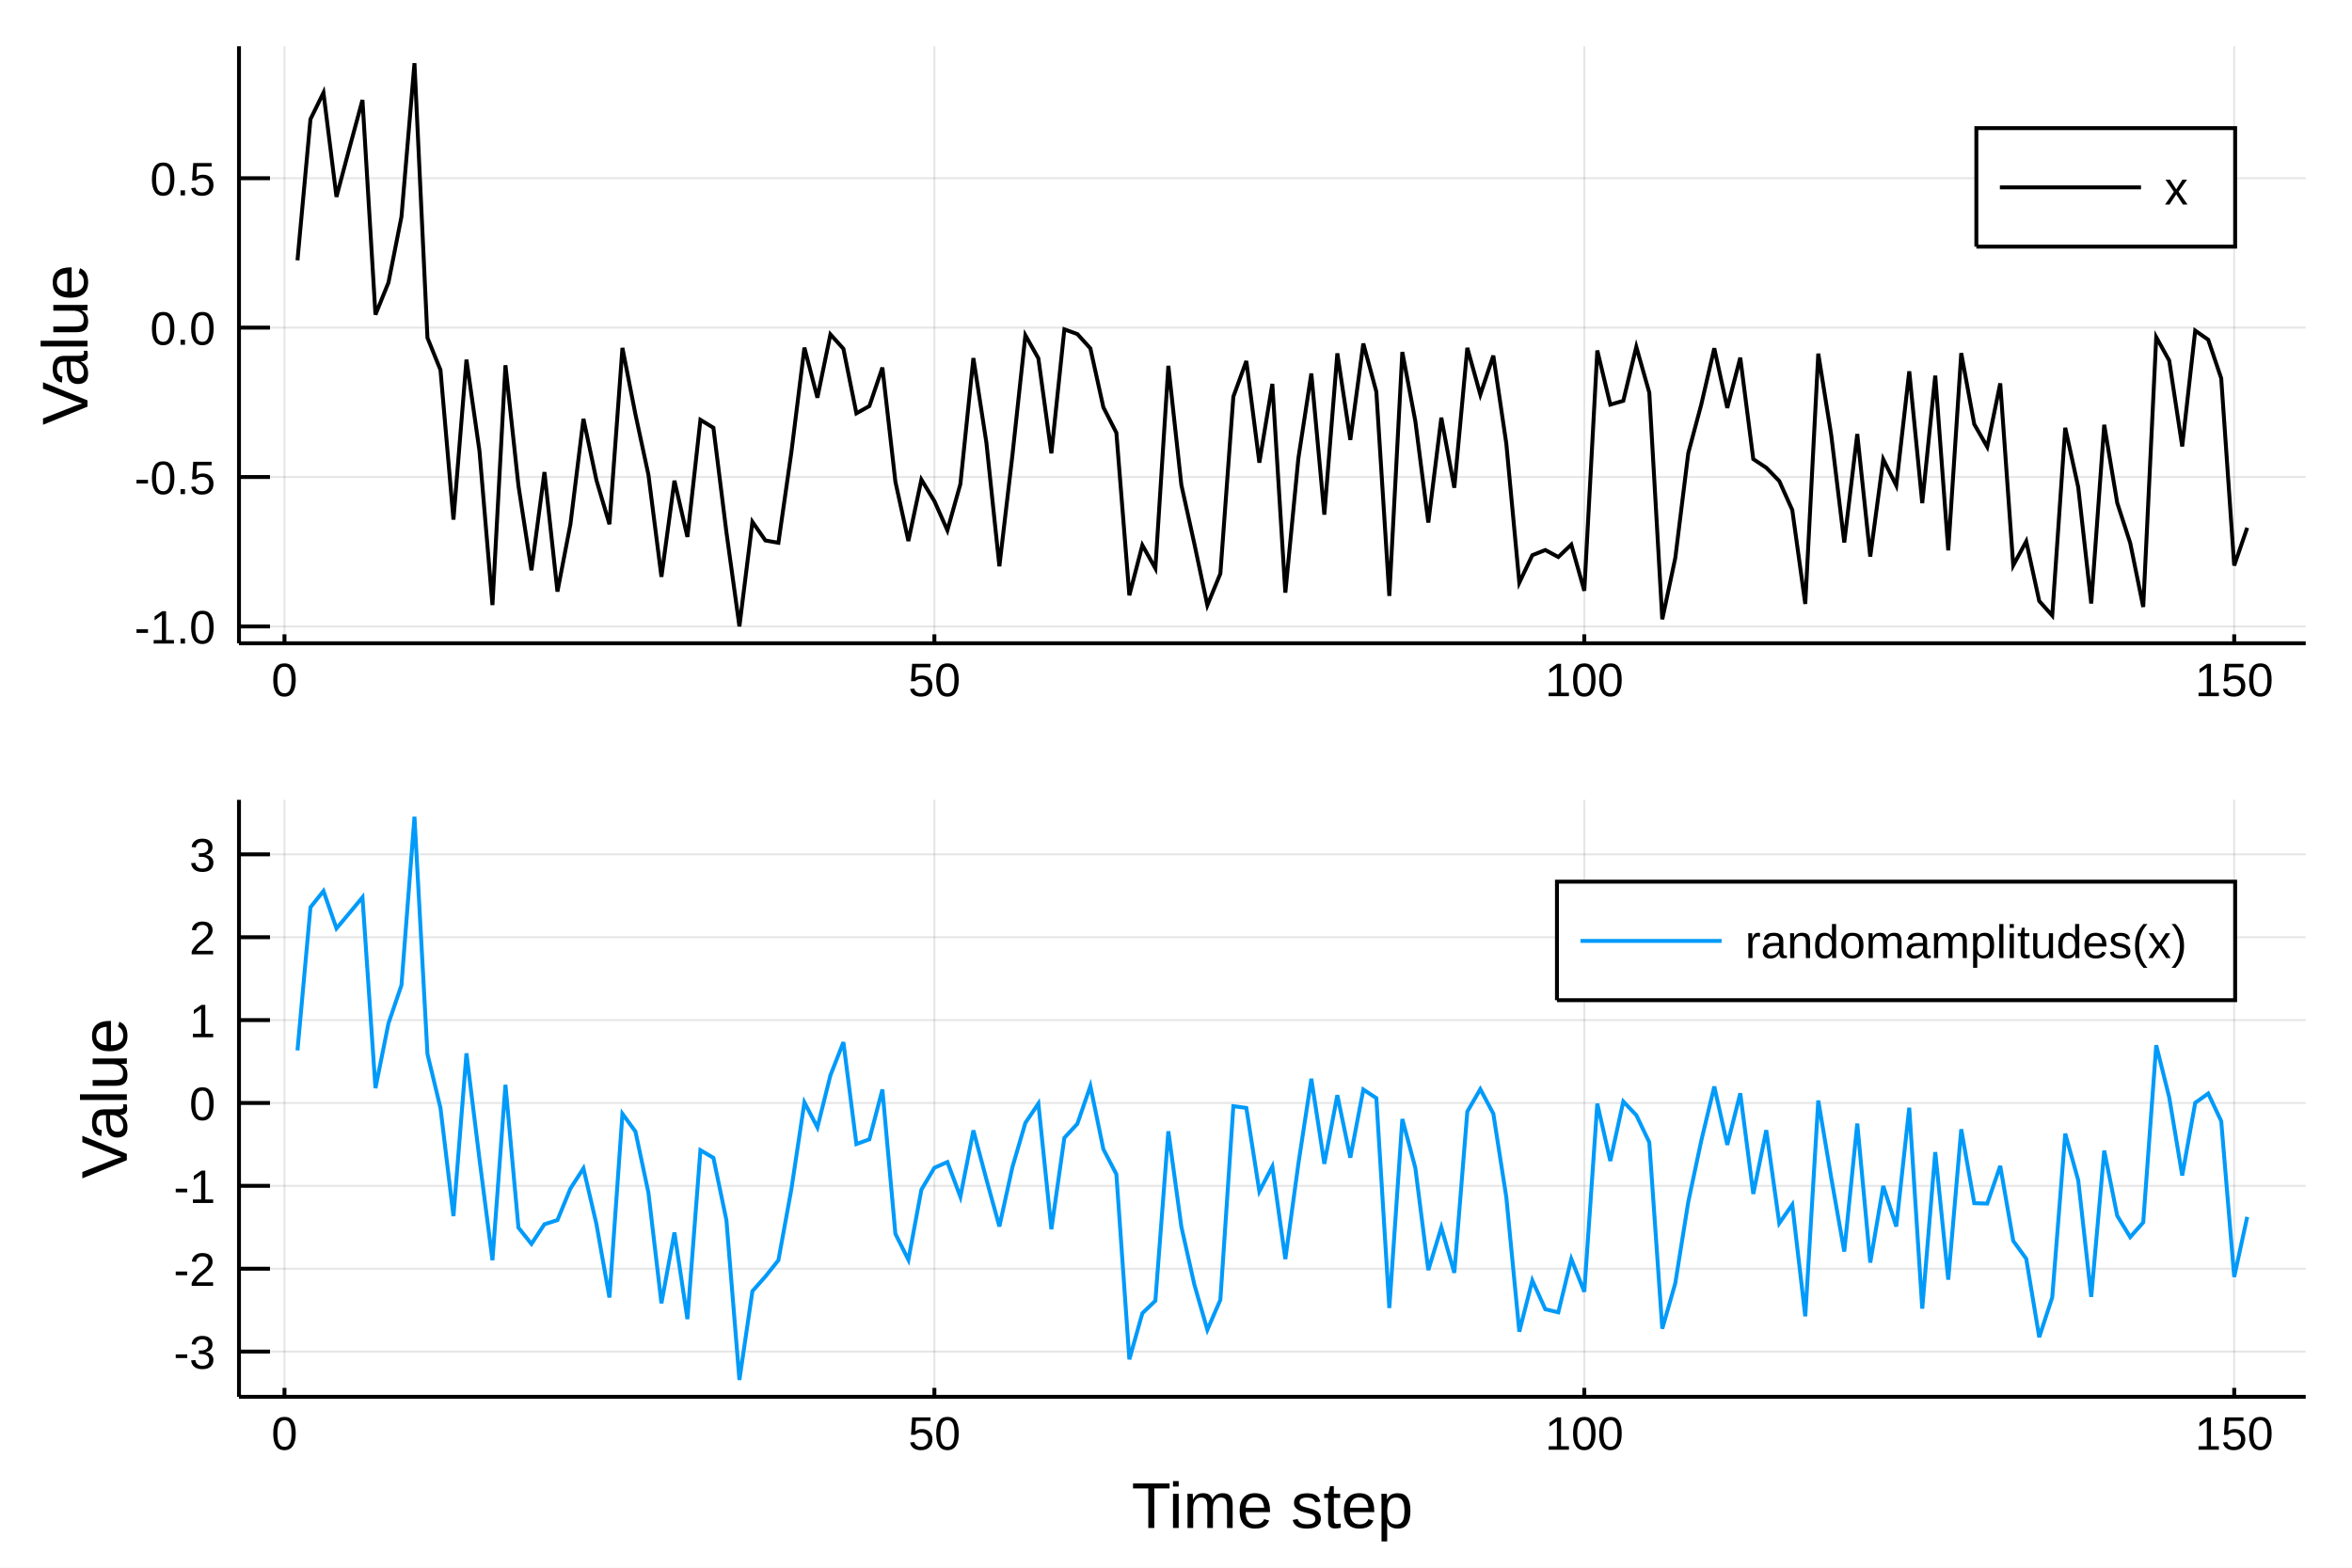
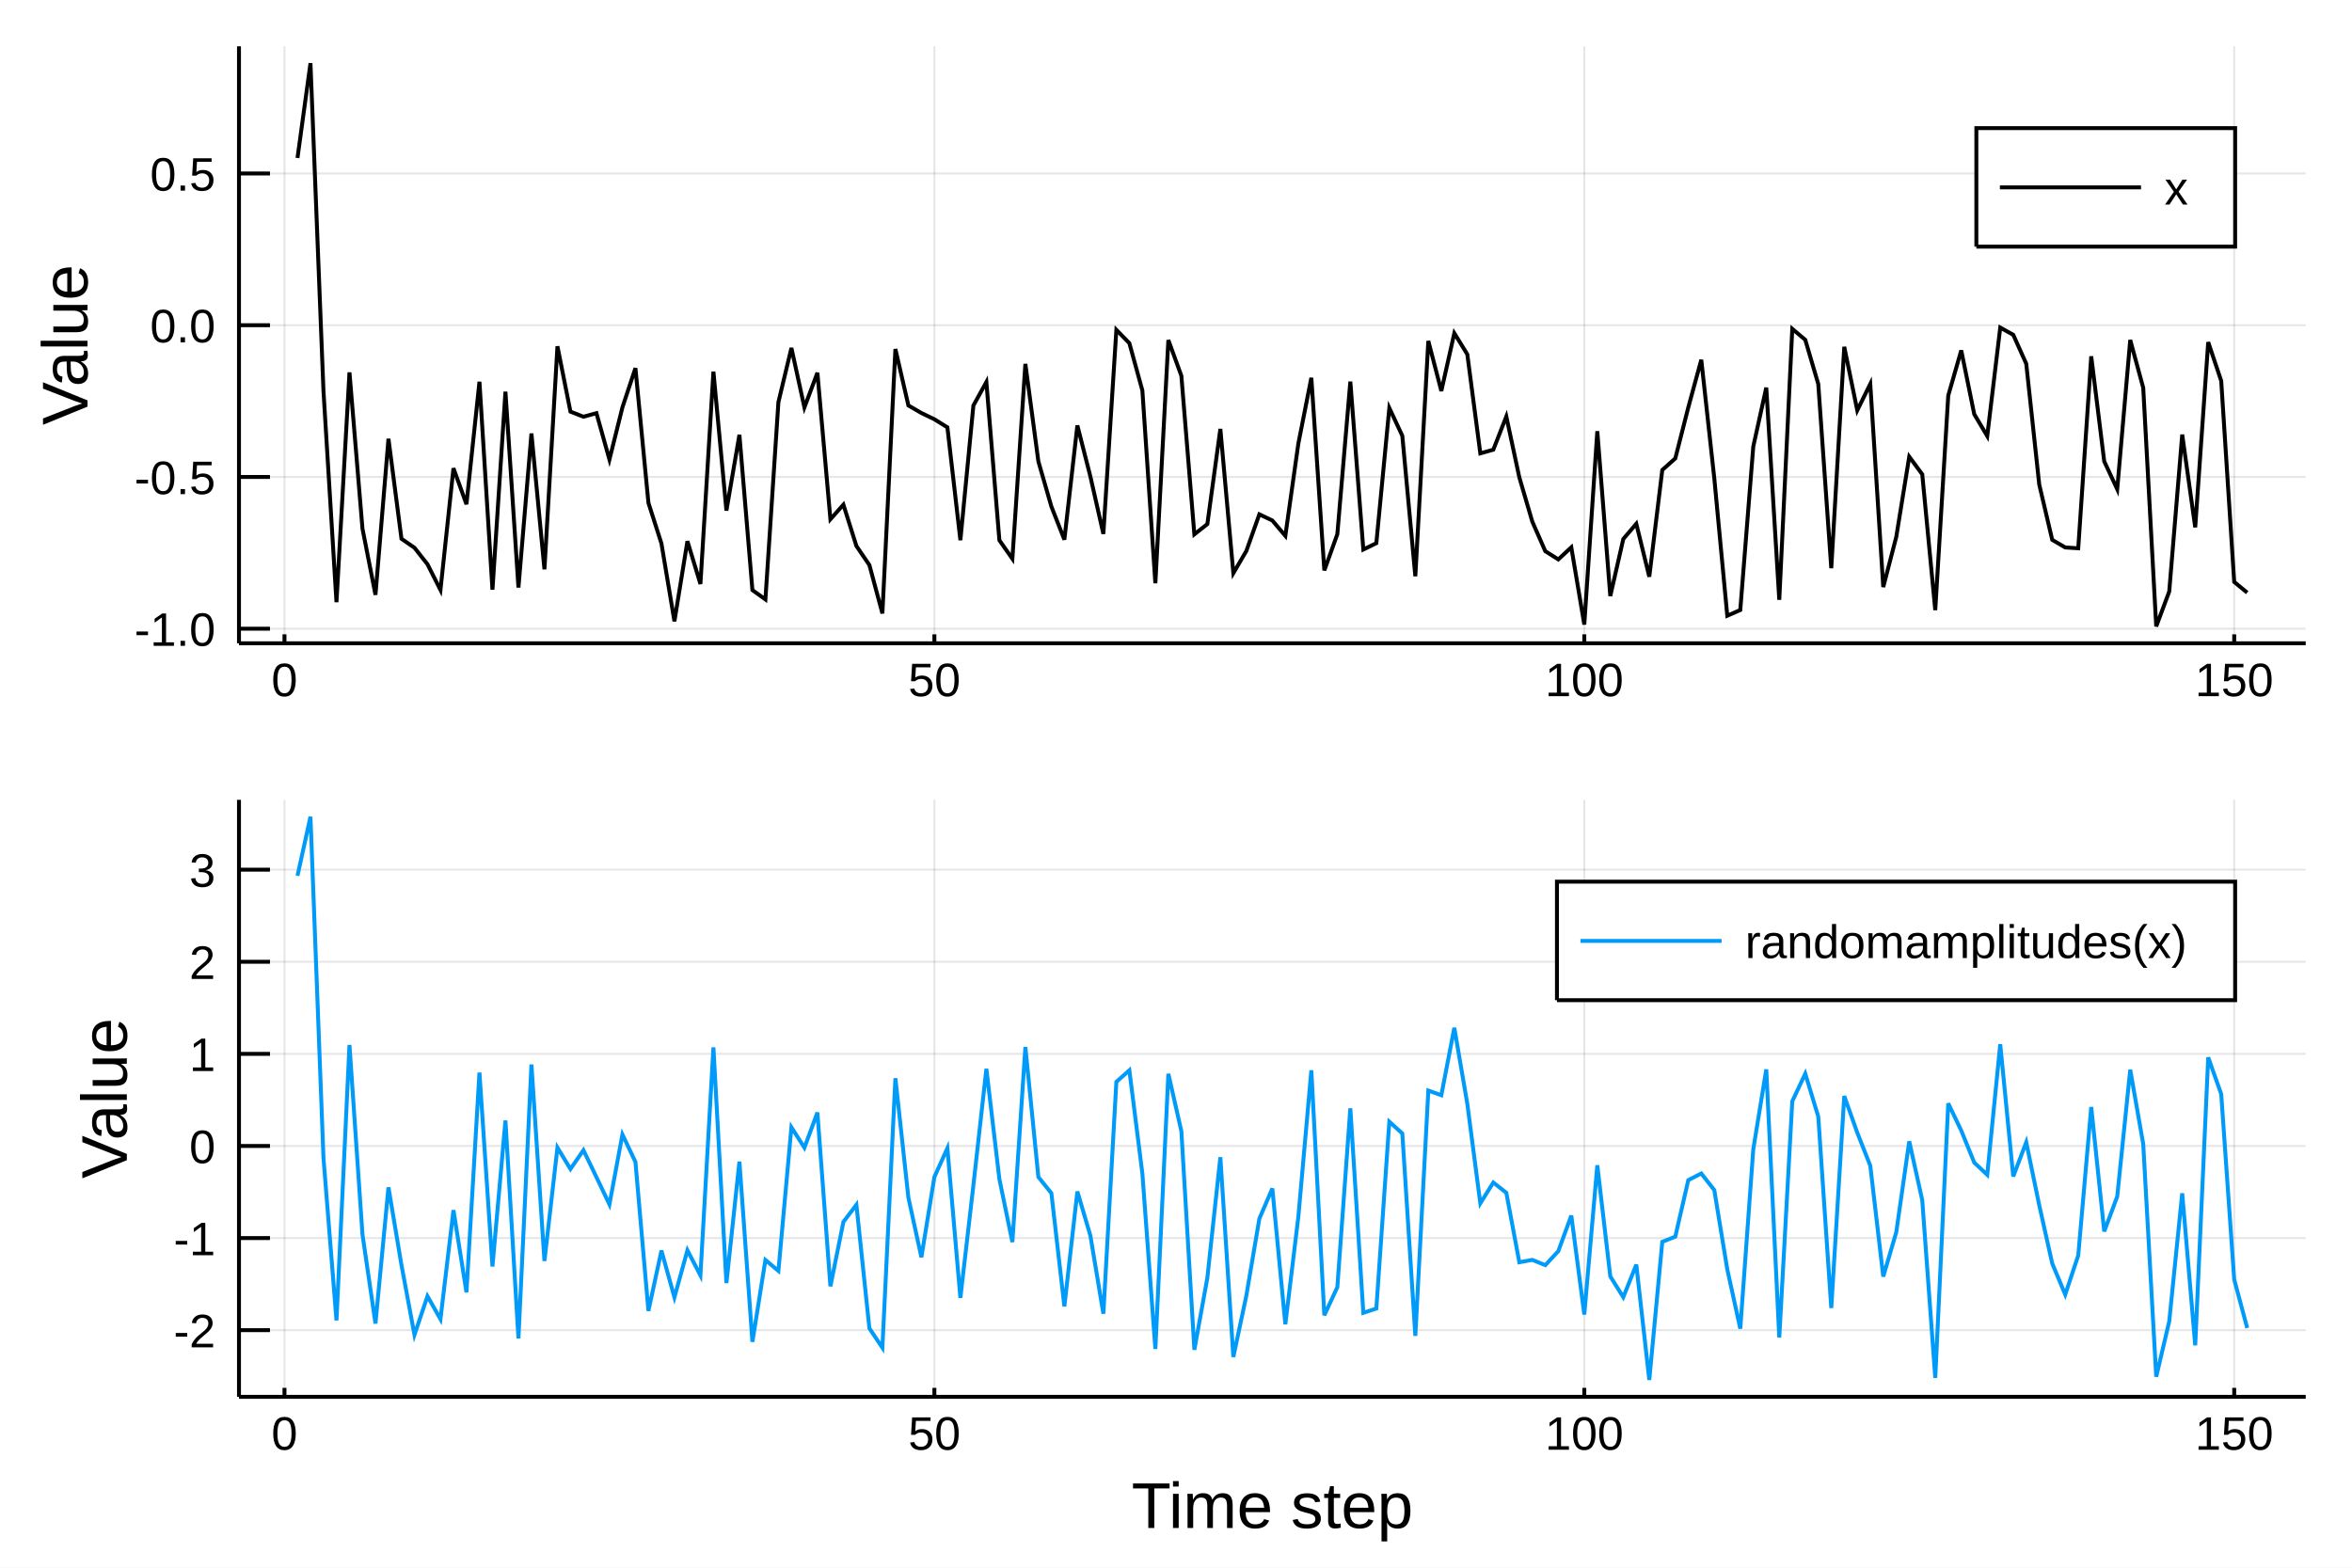
<svg xmlns="http://www.w3.org/2000/svg" width="600" height="400" viewBox="0 0 2400 1600">
  <defs>
-     <clipPath id="clip4100">
+     <clipPath id="clip3000">
      <rect x="0" y="0" width="2400" height="1600" />
    </clipPath>
  </defs>
-   <path clip-path="url(#clip4100)" d=" M0 1600 L2400 1600 L2400 0 L0 0  Z   " fill="#ffffff" fill-rule="evenodd" fill-opacity="1" />
+   <path clip-path="url(#clip3000)" d=" M0 1600 L2400 1600 L2400 0 L0 0  Z   " fill="#ffffff" fill-rule="evenodd" fill-opacity="1" />
  <defs>
-     <clipPath id="clip4101">
+     <clipPath id="clip3001">
      <rect x="480" y="0" width="1681" height="1600" />
    </clipPath>
  </defs>
-   <path clip-path="url(#clip4100)" d=" M243.864 656.547 L2352.76 656.547 L2352.76 47.244 L243.864 47.244  Z   " fill="#ffffff" fill-rule="evenodd" fill-opacity="1" />
+   <path clip-path="url(#clip3000)" d=" M243.864 656.547 L2352.76 656.547 L2352.76 47.244 L243.864 47.244  Z   " fill="#ffffff" fill-rule="evenodd" fill-opacity="1" />
  <defs>
-     <clipPath id="clip4102">
+     <clipPath id="clip3002">
      <rect x="243" y="47" width="2110" height="610" />
    </clipPath>
  </defs>
-   <polyline clip-path="url(#clip4102)" style="stroke:#000000; stroke-width:2; stroke-opacity:0.1; fill:none" points="   290.286,656.547 290.286,47.244    " />
-   <polyline clip-path="url(#clip4102)" style="stroke:#000000; stroke-width:2; stroke-opacity:0.1; fill:none" points="   953.46,656.547 953.46,47.244    " />
-   <polyline clip-path="url(#clip4102)" style="stroke:#000000; stroke-width:2; stroke-opacity:0.1; fill:none" points="   1616.63,656.547 1616.63,47.244    " />
-   <polyline clip-path="url(#clip4102)" style="stroke:#000000; stroke-width:2; stroke-opacity:0.1; fill:none" points="   2279.81,656.547 2279.81,47.244    " />
-   <polyline clip-path="url(#clip4102)" style="stroke:#000000; stroke-width:2; stroke-opacity:0.1; fill:none" points="   243.864,639.316 2352.76,639.316    " />
-   <polyline clip-path="url(#clip4102)" style="stroke:#000000; stroke-width:2; stroke-opacity:0.1; fill:none" points="   243.864,486.845 2352.76,486.845    " />
-   <polyline clip-path="url(#clip4102)" style="stroke:#000000; stroke-width:2; stroke-opacity:0.1; fill:none" points="   243.864,334.375 2352.76,334.375    " />
-   <polyline clip-path="url(#clip4102)" style="stroke:#000000; stroke-width:2; stroke-opacity:0.1; fill:none" points="   243.864,181.904 2352.76,181.904    " />
-   <polyline clip-path="url(#clip4100)" style="stroke:#000000; stroke-width:4; stroke-opacity:1; fill:none" points="   243.864,656.547 2352.76,656.547    " />
-   <polyline clip-path="url(#clip4100)" style="stroke:#000000; stroke-width:4; stroke-opacity:1; fill:none" points="   243.864,656.547 243.864,47.244    " />
-   <polyline clip-path="url(#clip4100)" style="stroke:#000000; stroke-width:4; stroke-opacity:1; fill:none" points="   290.286,656.547 290.286,647.407    " />
-   <polyline clip-path="url(#clip4100)" style="stroke:#000000; stroke-width:4; stroke-opacity:1; fill:none" points="   953.46,656.547 953.46,647.407    " />
-   <polyline clip-path="url(#clip4100)" style="stroke:#000000; stroke-width:4; stroke-opacity:1; fill:none" points="   1616.63,656.547 1616.63,647.407    " />
-   <polyline clip-path="url(#clip4100)" style="stroke:#000000; stroke-width:4; stroke-opacity:1; fill:none" points="   2279.81,656.547 2279.81,647.407    " />
-   <polyline clip-path="url(#clip4100)" style="stroke:#000000; stroke-width:4; stroke-opacity:1; fill:none" points="   243.864,639.316 275.498,639.316    " />
-   <polyline clip-path="url(#clip4100)" style="stroke:#000000; stroke-width:4; stroke-opacity:1; fill:none" points="   243.864,486.845 275.498,486.845    " />
-   <polyline clip-path="url(#clip4100)" style="stroke:#000000; stroke-width:4; stroke-opacity:1; fill:none" points="   243.864,334.375 275.498,334.375    " />
-   <polyline clip-path="url(#clip4100)" style="stroke:#000000; stroke-width:4; stroke-opacity:1; fill:none" points="   243.864,181.904 275.498,181.904    " />
-   <g clip-path="url(#clip4100)">
+   <polyline clip-path="url(#clip3002)" style="stroke:#000000; stroke-width:2; stroke-opacity:0.1; fill:none" points="   290.286,656.547 290.286,47.244    " />
+   <polyline clip-path="url(#clip3002)" style="stroke:#000000; stroke-width:2; stroke-opacity:0.1; fill:none" points="   953.46,656.547 953.46,47.244    " />
+   <polyline clip-path="url(#clip3002)" style="stroke:#000000; stroke-width:2; stroke-opacity:0.1; fill:none" points="   1616.63,656.547 1616.63,47.244    " />
+   <polyline clip-path="url(#clip3002)" style="stroke:#000000; stroke-width:2; stroke-opacity:0.1; fill:none" points="   2279.81,656.547 2279.81,47.244    " />
+   <polyline clip-path="url(#clip3002)" style="stroke:#000000; stroke-width:2; stroke-opacity:0.1; fill:none" points="   243.864,641.66 2352.76,641.66    " />
+   <polyline clip-path="url(#clip3002)" style="stroke:#000000; stroke-width:2; stroke-opacity:0.1; fill:none" points="   243.864,486.788 2352.76,486.788    " />
+   <polyline clip-path="url(#clip3002)" style="stroke:#000000; stroke-width:2; stroke-opacity:0.1; fill:none" points="   243.864,331.915 2352.76,331.915    " />
+   <polyline clip-path="url(#clip3002)" style="stroke:#000000; stroke-width:2; stroke-opacity:0.1; fill:none" points="   243.864,177.042 2352.76,177.042    " />
+   <polyline clip-path="url(#clip3000)" style="stroke:#000000; stroke-width:4; stroke-opacity:1; fill:none" points="   243.864,656.547 2352.76,656.547    " />
+   <polyline clip-path="url(#clip3000)" style="stroke:#000000; stroke-width:4; stroke-opacity:1; fill:none" points="   243.864,656.547 243.864,47.244    " />
+   <polyline clip-path="url(#clip3000)" style="stroke:#000000; stroke-width:4; stroke-opacity:1; fill:none" points="   290.286,656.547 290.286,647.407    " />
+   <polyline clip-path="url(#clip3000)" style="stroke:#000000; stroke-width:4; stroke-opacity:1; fill:none" points="   953.46,656.547 953.46,647.407    " />
+   <polyline clip-path="url(#clip3000)" style="stroke:#000000; stroke-width:4; stroke-opacity:1; fill:none" points="   1616.63,656.547 1616.63,647.407    " />
+   <polyline clip-path="url(#clip3000)" style="stroke:#000000; stroke-width:4; stroke-opacity:1; fill:none" points="   2279.81,656.547 2279.81,647.407    " />
+   <polyline clip-path="url(#clip3000)" style="stroke:#000000; stroke-width:4; stroke-opacity:1; fill:none" points="   243.864,641.66 275.498,641.66    " />
+   <polyline clip-path="url(#clip3000)" style="stroke:#000000; stroke-width:4; stroke-opacity:1; fill:none" points="   243.864,486.788 275.498,486.788    " />
+   <polyline clip-path="url(#clip3000)" style="stroke:#000000; stroke-width:4; stroke-opacity:1; fill:none" points="   243.864,331.915 275.498,331.915    " />
+   <polyline clip-path="url(#clip3000)" style="stroke:#000000; stroke-width:4; stroke-opacity:1; fill:none" points="   243.864,177.042 275.498,177.042    " />
+   <g clip-path="url(#clip3000)">
    <text style="fill:#000000; fill-opacity:1; font-family:Arial,Helvetica Neue,Helvetica,sans-serif; font-size:48px; text-anchor:middle;" transform="rotate(0, 290.286, 710.547)" x="290.286" y="710.547">0</text>
  </g>
-   <g clip-path="url(#clip4100)">
+   <g clip-path="url(#clip3000)">
    <text style="fill:#000000; fill-opacity:1; font-family:Arial,Helvetica Neue,Helvetica,sans-serif; font-size:48px; text-anchor:middle;" transform="rotate(0, 953.46, 710.547)" x="953.46" y="710.547">50</text>
  </g>
-   <g clip-path="url(#clip4100)">
+   <g clip-path="url(#clip3000)">
    <text style="fill:#000000; fill-opacity:1; font-family:Arial,Helvetica Neue,Helvetica,sans-serif; font-size:48px; text-anchor:middle;" transform="rotate(0, 1616.63, 710.547)" x="1616.63" y="710.547">100</text>
  </g>
-   <g clip-path="url(#clip4100)">
+   <g clip-path="url(#clip3000)">
    <text style="fill:#000000; fill-opacity:1; font-family:Arial,Helvetica Neue,Helvetica,sans-serif; font-size:48px; text-anchor:middle;" transform="rotate(0, 2279.81, 710.547)" x="2279.81" y="710.547">150</text>
  </g>
-   <g clip-path="url(#clip4100)">
-     <text style="fill:#000000; fill-opacity:1; font-family:Arial,Helvetica Neue,Helvetica,sans-serif; font-size:48px; text-anchor:end;" transform="rotate(0, 219.864, 656.816)" x="219.864" y="656.816">-1.0</text>
+   <g clip-path="url(#clip3000)">
+     <text style="fill:#000000; fill-opacity:1; font-family:Arial,Helvetica Neue,Helvetica,sans-serif; font-size:48px; text-anchor:end;" transform="rotate(0, 219.864, 659.16)" x="219.864" y="659.16">-1.0</text>
  </g>
-   <g clip-path="url(#clip4100)">
-     <text style="fill:#000000; fill-opacity:1; font-family:Arial,Helvetica Neue,Helvetica,sans-serif; font-size:48px; text-anchor:end;" transform="rotate(0, 219.864, 504.345)" x="219.864" y="504.345">-0.5</text>
+   <g clip-path="url(#clip3000)">
+     <text style="fill:#000000; fill-opacity:1; font-family:Arial,Helvetica Neue,Helvetica,sans-serif; font-size:48px; text-anchor:end;" transform="rotate(0, 219.864, 504.288)" x="219.864" y="504.288">-0.5</text>
  </g>
-   <g clip-path="url(#clip4100)">
-     <text style="fill:#000000; fill-opacity:1; font-family:Arial,Helvetica Neue,Helvetica,sans-serif; font-size:48px; text-anchor:end;" transform="rotate(0, 219.864, 351.875)" x="219.864" y="351.875">0.0</text>
+   <g clip-path="url(#clip3000)">
+     <text style="fill:#000000; fill-opacity:1; font-family:Arial,Helvetica Neue,Helvetica,sans-serif; font-size:48px; text-anchor:end;" transform="rotate(0, 219.864, 349.415)" x="219.864" y="349.415">0.0</text>
  </g>
-   <g clip-path="url(#clip4100)">
-     <text style="fill:#000000; fill-opacity:1; font-family:Arial,Helvetica Neue,Helvetica,sans-serif; font-size:48px; text-anchor:end;" transform="rotate(0, 219.864, 199.404)" x="219.864" y="199.404">0.5</text>
+   <g clip-path="url(#clip3000)">
+     <text style="fill:#000000; fill-opacity:1; font-family:Arial,Helvetica Neue,Helvetica,sans-serif; font-size:48px; text-anchor:end;" transform="rotate(0, 219.864, 194.542)" x="219.864" y="194.542">0.5</text>
  </g>
-   <g clip-path="url(#clip4100)">
+   <g clip-path="url(#clip3000)">
    <text style="fill:#000000; fill-opacity:1; font-family:Arial,Helvetica Neue,Helvetica,sans-serif; font-size:66px; text-anchor:middle;" transform="rotate(-90, 89.2861, 351.895)" x="89.286" y="351.895">Value</text>
  </g>
-   <polyline clip-path="url(#clip4102)" style="stroke:#000000; stroke-width:4; stroke-opacity:1; fill:none" points="   303.55,265.682 316.813,121.619 330.077,94.589 343.34,200.906 356.604,151.035 369.867,102.062 383.131,321.137 396.394,288.375 409.658,221.188 422.921,64.489    436.184,344.789 449.448,377.556 462.711,530.308 475.975,367.053 489.238,460.109 502.502,617.548 515.765,372.768 529.029,495.718 542.292,582.069 555.556,481.805    568.819,603.811 582.083,534.88 595.346,427.479 608.61,490.12 621.873,535.022 635.137,355.084 648.4,422.866 661.663,484.56 674.927,588.709 688.19,490.607    701.454,547.982 714.717,428.501 727.981,436.589 741.244,543.183 754.508,639.302 767.771,532.6 781.035,551.612 794.298,553.96 807.562,461.295 820.825,354.806    834.089,405.883 847.352,341.232 860.616,355.949 873.879,421.856 887.142,414.411 900.406,375.145 913.669,491.686 926.933,552.169 940.196,489.486 953.46,511.391    966.723,541.239 979.987,493.979 993.25,365.486 1006.51,451.71 1019.78,577.935 1033.04,464.897 1046.3,342.171 1059.57,365.727 1072.83,462.675 1086.09,336.143    1099.36,340.936 1112.62,355.567 1125.88,415.677 1139.15,441.676 1152.41,607.588 1165.68,556.416 1178.94,580.057 1192.2,373.366 1205.47,494.949 1218.73,554.998    1231.99,617.745 1245.26,585.445 1258.52,404.849 1271.78,368.472 1285.05,472.218 1298.31,391.806 1311.57,604.914 1324.84,467.932 1338.1,381.19 1351.36,525.284    1364.63,360.642 1377.89,448.98 1391.15,350.625 1404.42,399.767 1417.68,608.227 1430.94,359.272 1444.21,429.796 1457.47,533.338 1470.74,426.289 1484,497.782    1497.26,355.012 1510.53,402.793 1523.79,362.957 1537.05,452.734 1550.32,594.691 1563.58,566.648 1576.84,561.356 1590.11,568.496 1603.37,555.826 1616.63,602.959    1629.9,357.712 1643.16,412.959 1656.42,409.1 1669.69,353.965 1682.95,400.704 1696.21,632.06 1709.48,569.466 1722.74,462.372 1736,412.81 1749.27,355.472    1762.53,416.328 1775.79,365.038 1789.06,468.579 1802.32,477.347 1815.59,490.941 1828.85,520.512 1842.11,616.385 1855.38,360.912 1868.64,444.272 1881.9,553.704    1895.17,442.965 1908.43,568.047 1921.69,468.815 1934.96,495.501 1948.22,378.944 1961.48,513.551 1974.75,383.389 1988.01,561.715 2001.27,360.384 2014.54,432.933    2027.8,456.119 2041.06,391.275 2054.33,577.022 2067.59,552.503 2080.85,613.397 2094.12,628.264 2107.38,436.605 2120.65,497.308 2133.91,615.937 2147.17,433.559    2160.44,513.26 2173.7,554.213 2186.96,619.478 2200.23,344.093 2213.49,368.017 2226.75,455.647 2240.02,337.42 2253.28,346.705 2266.54,386.088 2279.81,577.188    2293.07,538.655    " />
-   <path clip-path="url(#clip4100)" d=" M2016.69 251.724 L2280.76 251.724 L2280.76 130.764 L2016.69 130.764  Z   " fill="#ffffff" fill-rule="evenodd" fill-opacity="1" />
-   <polyline clip-path="url(#clip4100)" style="stroke:#000000; stroke-width:4; stroke-opacity:1; fill:none" points="   2016.69,251.724 2280.76,251.724 2280.76,130.764 2016.69,130.764 2016.69,251.724    " />
-   <polyline clip-path="url(#clip4100)" style="stroke:#000000; stroke-width:4; stroke-opacity:1; fill:none" points="   2040.69,191.244 2184.69,191.244    " />
-   <g clip-path="url(#clip4100)">
+   <polyline clip-path="url(#clip3002)" style="stroke:#000000; stroke-width:4; stroke-opacity:1; fill:none" points="   303.55,161.24 316.813,64.489 330.077,399.144 343.34,614.609 356.604,380.049 369.867,539.547 383.131,607.081 396.394,447.787 409.658,549.888 422.921,559.015    436.184,575.857 449.448,602.085 462.711,477.894 475.975,514.631 489.238,389.626 502.502,601.874 515.765,399.775 529.029,599.64 542.292,442.421 555.556,581.058    568.819,353.406 582.083,420.113 595.346,425.317 608.61,421.689 621.873,469.003 635.137,415.719 648.4,375.724 661.663,513.236 674.927,554.654 688.19,634.095    701.454,552.351 714.717,596.014 727.981,379.283 741.244,521.134 754.508,443.741 767.771,602.26 781.035,611.774 794.298,410.428 807.562,355.132 820.825,415.832    834.089,380.456 847.352,529.972 860.616,515.066 873.879,557.235 887.142,576.705 900.406,626.079 913.669,356.231 926.933,413.815 940.196,421.512 953.46,427.917    966.723,436.17 979.987,551.318 993.25,413.932 1006.51,389.875 1019.78,551.377 1033.04,570.281 1046.3,371.388 1059.57,470.983 1072.83,516.93 1086.09,550.77    1099.36,434.237 1112.62,486.298 1125.88,544.922 1139.15,336.633 1152.41,350.233 1165.68,398.512 1178.94,595.278 1192.2,347.081 1205.47,383.523 1218.73,545.354    1231.99,534.876 1245.26,437.781 1258.52,584.964 1271.78,562.324 1285.05,524.931 1298.31,531.226 1311.57,546.873 1324.84,452.737 1338.1,385.563 1351.36,582.159    1364.63,545.181 1377.89,389.444 1391.15,560.85 1404.42,554.369 1417.68,416.391 1430.94,444.802 1444.21,588.146 1457.47,347.965 1470.74,399.053 1484,340.061    1497.26,361.622 1510.53,462.713 1523.79,458.962 1537.05,425.066 1550.32,487.187 1563.58,532.388 1576.84,562.564 1590.11,570.938 1603.37,558.614 1616.63,637.445    1629.9,440.085 1643.16,608.347 1656.42,550.134 1669.69,534.55 1682.95,588.6 1696.21,479.678 1709.48,467.865 1722.74,415.831 1736,367.21 1749.27,488.087    1762.53,628.413 1775.79,622.607 1789.06,455.736 1802.32,395.599 1815.59,612.168 1828.85,335.621 1842.11,346.822 1855.38,391.92 1868.64,579.919 1881.9,353.96    1895.17,418.813 1908.43,391.871 1921.69,599.161 1934.96,547.998 1948.22,466.08 1961.48,484.13 1974.75,622.697 1988.01,403.668 2001.27,357.628 2014.54,422.716    2027.8,445.046 2041.06,334.332 2054.33,341.682 2067.59,371.201 2080.85,494.475 2094.12,550.98 2107.38,558.729 2120.65,559.575 2133.91,363.64 2147.17,470.867    2160.44,499.313 2173.7,346.992 2186.96,395.775 2200.23,639.302 2213.49,603.759 2226.75,443.518 2240.02,538.205 2253.28,349.18 2266.54,388.745 2279.81,593.93    2293.07,604.867    " />
+   <path clip-path="url(#clip3000)" d=" M2016.69 251.724 L2280.76 251.724 L2280.76 130.764 L2016.69 130.764  Z   " fill="#ffffff" fill-rule="evenodd" fill-opacity="1" />
+   <polyline clip-path="url(#clip3000)" style="stroke:#000000; stroke-width:4; stroke-opacity:1; fill:none" points="   2016.69,251.724 2280.76,251.724 2280.76,130.764 2016.69,130.764 2016.69,251.724    " />
+   <polyline clip-path="url(#clip3000)" style="stroke:#000000; stroke-width:4; stroke-opacity:1; fill:none" points="   2040.69,191.244 2184.69,191.244    " />
+   <g clip-path="url(#clip3000)">
    <text style="fill:#000000; fill-opacity:1; font-family:Arial,Helvetica Neue,Helvetica,sans-serif; font-size:48px; text-anchor:start;" transform="rotate(0, 2208.69, 208.744)" x="2208.69" y="208.744">x</text>
  </g>
-   <path clip-path="url(#clip4100)" d=" M243.864 1425.62 L2352.76 1425.62 L2352.76 816.316 L243.864 816.316  Z   " fill="#ffffff" fill-rule="evenodd" fill-opacity="1" />
+   <path clip-path="url(#clip3000)" d=" M243.864 1425.62 L2352.76 1425.62 L2352.76 816.316 L243.864 816.316  Z   " fill="#ffffff" fill-rule="evenodd" fill-opacity="1" />
  <defs>
-     <clipPath id="clip4103">
+     <clipPath id="clip3003">
      <rect x="243" y="816" width="2110" height="610" />
    </clipPath>
  </defs>
-   <polyline clip-path="url(#clip4103)" style="stroke:#000000; stroke-width:2; stroke-opacity:0.1; fill:none" points="   290.286,1425.62 290.286,816.316    " />
-   <polyline clip-path="url(#clip4103)" style="stroke:#000000; stroke-width:2; stroke-opacity:0.1; fill:none" points="   953.46,1425.62 953.46,816.316    " />
-   <polyline clip-path="url(#clip4103)" style="stroke:#000000; stroke-width:2; stroke-opacity:0.1; fill:none" points="   1616.63,1425.62 1616.63,816.316    " />
-   <polyline clip-path="url(#clip4103)" style="stroke:#000000; stroke-width:2; stroke-opacity:0.1; fill:none" points="   2279.81,1425.62 2279.81,816.316    " />
-   <polyline clip-path="url(#clip4103)" style="stroke:#000000; stroke-width:2; stroke-opacity:0.1; fill:none" points="   243.864,1379.44 2352.76,1379.44    " />
-   <polyline clip-path="url(#clip4103)" style="stroke:#000000; stroke-width:2; stroke-opacity:0.1; fill:none" points="   243.864,1294.86 2352.76,1294.86    " />
-   <polyline clip-path="url(#clip4103)" style="stroke:#000000; stroke-width:2; stroke-opacity:0.1; fill:none" points="   243.864,1210.28 2352.76,1210.28    " />
-   <polyline clip-path="url(#clip4103)" style="stroke:#000000; stroke-width:2; stroke-opacity:0.1; fill:none" points="   243.864,1125.7 2352.76,1125.7    " />
-   <polyline clip-path="url(#clip4103)" style="stroke:#000000; stroke-width:2; stroke-opacity:0.1; fill:none" points="   243.864,1041.12 2352.76,1041.12    " />
-   <polyline clip-path="url(#clip4103)" style="stroke:#000000; stroke-width:2; stroke-opacity:0.1; fill:none" points="   243.864,956.545 2352.76,956.545    " />
-   <polyline clip-path="url(#clip4103)" style="stroke:#000000; stroke-width:2; stroke-opacity:0.1; fill:none" points="   243.864,871.966 2352.76,871.966    " />
-   <polyline clip-path="url(#clip4100)" style="stroke:#000000; stroke-width:4; stroke-opacity:1; fill:none" points="   243.864,1425.62 2352.76,1425.62    " />
-   <polyline clip-path="url(#clip4100)" style="stroke:#000000; stroke-width:4; stroke-opacity:1; fill:none" points="   243.864,1425.62 243.864,816.316    " />
-   <polyline clip-path="url(#clip4100)" style="stroke:#000000; stroke-width:4; stroke-opacity:1; fill:none" points="   290.286,1425.62 290.286,1416.48    " />
-   <polyline clip-path="url(#clip4100)" style="stroke:#000000; stroke-width:4; stroke-opacity:1; fill:none" points="   953.46,1425.62 953.46,1416.48    " />
-   <polyline clip-path="url(#clip4100)" style="stroke:#000000; stroke-width:4; stroke-opacity:1; fill:none" points="   1616.63,1425.62 1616.63,1416.48    " />
-   <polyline clip-path="url(#clip4100)" style="stroke:#000000; stroke-width:4; stroke-opacity:1; fill:none" points="   2279.81,1425.62 2279.81,1416.48    " />
-   <polyline clip-path="url(#clip4100)" style="stroke:#000000; stroke-width:4; stroke-opacity:1; fill:none" points="   243.864,1379.44 275.498,1379.44    " />
-   <polyline clip-path="url(#clip4100)" style="stroke:#000000; stroke-width:4; stroke-opacity:1; fill:none" points="   243.864,1294.86 275.498,1294.86    " />
-   <polyline clip-path="url(#clip4100)" style="stroke:#000000; stroke-width:4; stroke-opacity:1; fill:none" points="   243.864,1210.28 275.498,1210.28    " />
-   <polyline clip-path="url(#clip4100)" style="stroke:#000000; stroke-width:4; stroke-opacity:1; fill:none" points="   243.864,1125.7 275.498,1125.7    " />
-   <polyline clip-path="url(#clip4100)" style="stroke:#000000; stroke-width:4; stroke-opacity:1; fill:none" points="   243.864,1041.12 275.498,1041.12    " />
-   <polyline clip-path="url(#clip4100)" style="stroke:#000000; stroke-width:4; stroke-opacity:1; fill:none" points="   243.864,956.545 275.498,956.545    " />
-   <polyline clip-path="url(#clip4100)" style="stroke:#000000; stroke-width:4; stroke-opacity:1; fill:none" points="   243.864,871.966 275.498,871.966    " />
-   <g clip-path="url(#clip4100)">
+   <polyline clip-path="url(#clip3003)" style="stroke:#000000; stroke-width:2; stroke-opacity:0.1; fill:none" points="   290.286,1425.62 290.286,816.316    " />
+   <polyline clip-path="url(#clip3003)" style="stroke:#000000; stroke-width:2; stroke-opacity:0.1; fill:none" points="   953.46,1425.62 953.46,816.316    " />
+   <polyline clip-path="url(#clip3003)" style="stroke:#000000; stroke-width:2; stroke-opacity:0.1; fill:none" points="   1616.63,1425.62 1616.63,816.316    " />
+   <polyline clip-path="url(#clip3003)" style="stroke:#000000; stroke-width:2; stroke-opacity:0.1; fill:none" points="   2279.81,1425.62 2279.81,816.316    " />
+   <polyline clip-path="url(#clip3003)" style="stroke:#000000; stroke-width:2; stroke-opacity:0.1; fill:none" points="   243.864,1357.58 2352.76,1357.58    " />
+   <polyline clip-path="url(#clip3003)" style="stroke:#000000; stroke-width:2; stroke-opacity:0.1; fill:none" points="   243.864,1263.59 2352.76,1263.59    " />
+   <polyline clip-path="url(#clip3003)" style="stroke:#000000; stroke-width:2; stroke-opacity:0.1; fill:none" points="   243.864,1169.59 2352.76,1169.59    " />
+   <polyline clip-path="url(#clip3003)" style="stroke:#000000; stroke-width:2; stroke-opacity:0.1; fill:none" points="   243.864,1075.59 2352.76,1075.59    " />
+   <polyline clip-path="url(#clip3003)" style="stroke:#000000; stroke-width:2; stroke-opacity:0.1; fill:none" points="   243.864,981.591 2352.76,981.591    " />
+   <polyline clip-path="url(#clip3003)" style="stroke:#000000; stroke-width:2; stroke-opacity:0.1; fill:none" points="   243.864,887.593 2352.76,887.593    " />
+   <polyline clip-path="url(#clip3000)" style="stroke:#000000; stroke-width:4; stroke-opacity:1; fill:none" points="   243.864,1425.62 2352.76,1425.62    " />
+   <polyline clip-path="url(#clip3000)" style="stroke:#000000; stroke-width:4; stroke-opacity:1; fill:none" points="   243.864,1425.62 243.864,816.316    " />
+   <polyline clip-path="url(#clip3000)" style="stroke:#000000; stroke-width:4; stroke-opacity:1; fill:none" points="   290.286,1425.62 290.286,1416.48    " />
+   <polyline clip-path="url(#clip3000)" style="stroke:#000000; stroke-width:4; stroke-opacity:1; fill:none" points="   953.46,1425.62 953.46,1416.48    " />
+   <polyline clip-path="url(#clip3000)" style="stroke:#000000; stroke-width:4; stroke-opacity:1; fill:none" points="   1616.63,1425.62 1616.63,1416.48    " />
+   <polyline clip-path="url(#clip3000)" style="stroke:#000000; stroke-width:4; stroke-opacity:1; fill:none" points="   2279.81,1425.62 2279.81,1416.48    " />
+   <polyline clip-path="url(#clip3000)" style="stroke:#000000; stroke-width:4; stroke-opacity:1; fill:none" points="   243.864,1357.58 275.498,1357.58    " />
+   <polyline clip-path="url(#clip3000)" style="stroke:#000000; stroke-width:4; stroke-opacity:1; fill:none" points="   243.864,1263.59 275.498,1263.59    " />
+   <polyline clip-path="url(#clip3000)" style="stroke:#000000; stroke-width:4; stroke-opacity:1; fill:none" points="   243.864,1169.59 275.498,1169.59    " />
+   <polyline clip-path="url(#clip3000)" style="stroke:#000000; stroke-width:4; stroke-opacity:1; fill:none" points="   243.864,1075.59 275.498,1075.59    " />
+   <polyline clip-path="url(#clip3000)" style="stroke:#000000; stroke-width:4; stroke-opacity:1; fill:none" points="   243.864,981.591 275.498,981.591    " />
+   <polyline clip-path="url(#clip3000)" style="stroke:#000000; stroke-width:4; stroke-opacity:1; fill:none" points="   243.864,887.593 275.498,887.593    " />
+   <g clip-path="url(#clip3000)">
    <text style="fill:#000000; fill-opacity:1; font-family:Arial,Helvetica Neue,Helvetica,sans-serif; font-size:48px; text-anchor:middle;" transform="rotate(0, 290.286, 1479.62)" x="290.286" y="1479.62">0</text>
  </g>
-   <g clip-path="url(#clip4100)">
+   <g clip-path="url(#clip3000)">
    <text style="fill:#000000; fill-opacity:1; font-family:Arial,Helvetica Neue,Helvetica,sans-serif; font-size:48px; text-anchor:middle;" transform="rotate(0, 953.46, 1479.62)" x="953.46" y="1479.62">50</text>
  </g>
-   <g clip-path="url(#clip4100)">
+   <g clip-path="url(#clip3000)">
    <text style="fill:#000000; fill-opacity:1; font-family:Arial,Helvetica Neue,Helvetica,sans-serif; font-size:48px; text-anchor:middle;" transform="rotate(0, 1616.63, 1479.62)" x="1616.63" y="1479.62">100</text>
  </g>
-   <g clip-path="url(#clip4100)">
+   <g clip-path="url(#clip3000)">
    <text style="fill:#000000; fill-opacity:1; font-family:Arial,Helvetica Neue,Helvetica,sans-serif; font-size:48px; text-anchor:middle;" transform="rotate(0, 2279.81, 1479.62)" x="2279.81" y="1479.62">150</text>
  </g>
-   <g clip-path="url(#clip4100)">
-     <text style="fill:#000000; fill-opacity:1; font-family:Arial,Helvetica Neue,Helvetica,sans-serif; font-size:48px; text-anchor:end;" transform="rotate(0, 219.864, 1396.94)" x="219.864" y="1396.94">-3</text>
+   <g clip-path="url(#clip3000)">
+     <text style="fill:#000000; fill-opacity:1; font-family:Arial,Helvetica Neue,Helvetica,sans-serif; font-size:48px; text-anchor:end;" transform="rotate(0, 219.864, 1375.08)" x="219.864" y="1375.08">-2</text>
  </g>
-   <g clip-path="url(#clip4100)">
-     <text style="fill:#000000; fill-opacity:1; font-family:Arial,Helvetica Neue,Helvetica,sans-serif; font-size:48px; text-anchor:end;" transform="rotate(0, 219.864, 1312.36)" x="219.864" y="1312.36">-2</text>
+   <g clip-path="url(#clip3000)">
+     <text style="fill:#000000; fill-opacity:1; font-family:Arial,Helvetica Neue,Helvetica,sans-serif; font-size:48px; text-anchor:end;" transform="rotate(0, 219.864, 1281.09)" x="219.864" y="1281.09">-1</text>
  </g>
-   <g clip-path="url(#clip4100)">
-     <text style="fill:#000000; fill-opacity:1; font-family:Arial,Helvetica Neue,Helvetica,sans-serif; font-size:48px; text-anchor:end;" transform="rotate(0, 219.864, 1227.78)" x="219.864" y="1227.78">-1</text>
+   <g clip-path="url(#clip3000)">
+     <text style="fill:#000000; fill-opacity:1; font-family:Arial,Helvetica Neue,Helvetica,sans-serif; font-size:48px; text-anchor:end;" transform="rotate(0, 219.864, 1187.09)" x="219.864" y="1187.09">0</text>
  </g>
-   <g clip-path="url(#clip4100)">
-     <text style="fill:#000000; fill-opacity:1; font-family:Arial,Helvetica Neue,Helvetica,sans-serif; font-size:48px; text-anchor:end;" transform="rotate(0, 219.864, 1143.2)" x="219.864" y="1143.2">0</text>
+   <g clip-path="url(#clip3000)">
+     <text style="fill:#000000; fill-opacity:1; font-family:Arial,Helvetica Neue,Helvetica,sans-serif; font-size:48px; text-anchor:end;" transform="rotate(0, 219.864, 1093.09)" x="219.864" y="1093.09">1</text>
  </g>
-   <g clip-path="url(#clip4100)">
-     <text style="fill:#000000; fill-opacity:1; font-family:Arial,Helvetica Neue,Helvetica,sans-serif; font-size:48px; text-anchor:end;" transform="rotate(0, 219.864, 1058.62)" x="219.864" y="1058.62">1</text>
+   <g clip-path="url(#clip3000)">
+     <text style="fill:#000000; fill-opacity:1; font-family:Arial,Helvetica Neue,Helvetica,sans-serif; font-size:48px; text-anchor:end;" transform="rotate(0, 219.864, 999.091)" x="219.864" y="999.091">2</text>
  </g>
-   <g clip-path="url(#clip4100)">
-     <text style="fill:#000000; fill-opacity:1; font-family:Arial,Helvetica Neue,Helvetica,sans-serif; font-size:48px; text-anchor:end;" transform="rotate(0, 219.864, 974.045)" x="219.864" y="974.045">2</text>
+   <g clip-path="url(#clip3000)">
+     <text style="fill:#000000; fill-opacity:1; font-family:Arial,Helvetica Neue,Helvetica,sans-serif; font-size:48px; text-anchor:end;" transform="rotate(0, 219.864, 905.093)" x="219.864" y="905.093">3</text>
  </g>
-   <g clip-path="url(#clip4100)">
-     <text style="fill:#000000; fill-opacity:1; font-family:Arial,Helvetica Neue,Helvetica,sans-serif; font-size:48px; text-anchor:end;" transform="rotate(0, 219.864, 889.466)" x="219.864" y="889.466">3</text>
-   </g>
-   <g clip-path="url(#clip4100)">
+   <g clip-path="url(#clip3000)">
    <text style="fill:#000000; fill-opacity:1; font-family:Arial,Helvetica Neue,Helvetica,sans-serif; font-size:66px; text-anchor:middle;" transform="rotate(0, 1298.31, 1559.48)" x="1298.31" y="1559.48">Time step</text>
  </g>
-   <g clip-path="url(#clip4100)">
+   <g clip-path="url(#clip3000)">
    <text style="fill:#000000; fill-opacity:1; font-family:Arial,Helvetica Neue,Helvetica,sans-serif; font-size:66px; text-anchor:middle;" transform="rotate(-90, 129.43, 1120.97)" x="129.43" y="1120.97">Value</text>
  </g>
-   <polyline clip-path="url(#clip4103)" style="stroke:#009af9; stroke-width:4; stroke-opacity:1; fill:none" points="   303.55,1072.07 316.813,925.987 330.077,909.394 343.34,947.568 356.604,931.784 369.867,915.818 383.131,1110.59 396.394,1044.43 409.658,1005.51 422.921,833.56    436.184,1075.81 449.448,1130.77 462.711,1241.19 475.975,1075.04 489.238,1182.91 502.502,1286.21 515.765,1107.19 529.029,1252.96 542.292,1269.55 555.556,1249.48    568.819,1245.26 582.083,1213.01 595.346,1192.42 608.61,1249.38 621.873,1324.28 635.137,1136.73 648.4,1154.84 661.663,1217.27 674.927,1330.18 688.19,1257.85    701.454,1346.29 714.717,1173.9 727.981,1181.71 741.244,1245.41 754.508,1408.37 767.771,1317.74 781.035,1302.84 794.298,1286.2 807.562,1213.48 820.825,1125.11    834.089,1150.66 847.352,1097.54 860.616,1063.66 873.879,1167.63 887.142,1162.82 900.406,1111.99 913.669,1259.26 926.933,1285.77 940.196,1214.22 953.46,1191.86    966.723,1186 979.987,1221.52 993.25,1153.69 1006.51,1203.62 1019.78,1251.75 1033.04,1191.3 1046.3,1146.03 1059.57,1126.31 1072.83,1254.6 1086.09,1161.3    1099.36,1146.93 1112.62,1108.41 1125.88,1172.89 1139.15,1198.39 1152.41,1387.37 1165.68,1340.31 1178.94,1327.57 1192.2,1154.6 1205.47,1251.94 1218.73,1311.09    1231.99,1357.24 1245.26,1326.61 1258.52,1128.97 1271.78,1130.76 1285.05,1215.97 1298.31,1190.54 1311.57,1285.05 1324.84,1188.02 1338.1,1100.97 1351.36,1187.81    1364.63,1117.72 1377.89,1181.53 1391.15,1111.96 1404.42,1120.75 1417.68,1334.98 1430.94,1142.1 1444.21,1191.97 1457.47,1296.28 1470.74,1252.72 1484,1299.03    1497.26,1134.53 1510.53,1111.59 1523.79,1136.58 1537.05,1221.88 1550.32,1359.1 1563.58,1306.84 1576.84,1336.23 1590.11,1339.38 1603.37,1284.92 1616.63,1318.44    1629.9,1126.39 1643.16,1184.92 1656.42,1124.24 1669.69,1138.12 1682.95,1165.86 1696.21,1356.06 1709.48,1309.67 1722.74,1226.62 1736,1164.2 1749.27,1108.92    1762.53,1168.45 1775.79,1115.83 1789.06,1218.53 1802.32,1153.46 1815.59,1248.47 1828.85,1229.5 1842.11,1343.46 1855.38,1123.2 1868.64,1202.26 1881.9,1277.38    1895.17,1146.72 1908.43,1288.62 1921.69,1210.4 1934.96,1251.78 1948.22,1130.53 1961.48,1335.61 1974.75,1175.84 1988.01,1306.07 2001.27,1152.52 2014.54,1227.98    2027.8,1228.35 2041.06,1189.92 2054.33,1266.45 2067.59,1284.71 2080.85,1364.76 2094.12,1324.07 2107.38,1156.97 2120.65,1204.64 2133.91,1323.61 2147.17,1174.31    2160.44,1240.82 2173.7,1262.61 2186.96,1247.58 2200.23,1066.78 2213.49,1119.93 2226.75,1199.76 2240.02,1125.55 2253.28,1116.06 2266.54,1144.2 2279.81,1303.27    2293.07,1241.97    " />
-   <path clip-path="url(#clip4100)" d=" M1588.73 1020.8 L2280.76 1020.8 L2280.76 899.836 L1588.73 899.836  Z   " fill="#ffffff" fill-rule="evenodd" fill-opacity="1" />
-   <polyline clip-path="url(#clip4100)" style="stroke:#000000; stroke-width:4; stroke-opacity:1; fill:none" points="   1588.73,1020.8 2280.76,1020.8 2280.76,899.836 1588.73,899.836 1588.73,1020.8    " />
-   <polyline clip-path="url(#clip4100)" style="stroke:#009af9; stroke-width:4; stroke-opacity:1; fill:none" points="   1612.73,960.316 1756.73,960.316    " />
-   <g clip-path="url(#clip4100)">
+   <polyline clip-path="url(#clip3003)" style="stroke:#009af9; stroke-width:4; stroke-opacity:1; fill:none" points="   303.55,893.831 316.813,833.56 330.077,1181.87 343.34,1347.61 356.604,1066.52 369.867,1259.92 383.131,1350.8 396.394,1211.84 409.658,1291.1 422.921,1362.38    436.184,1322.89 449.448,1346.32 462.711,1235.09 475.975,1318.99 489.238,1094.69 502.502,1292.61 515.765,1143.59 529.029,1366.03 542.292,1086.46 555.556,1286.98    568.819,1171.26 582.083,1193.11 595.346,1173.93 608.61,1201.43 621.873,1229.23 635.137,1157.86 648.4,1185.89 661.663,1337.91 674.927,1276.36 688.19,1324.09    701.454,1276.06 714.717,1301.7 727.981,1068.99 741.244,1309.54 754.508,1185.56 767.771,1369.5 781.035,1285.95 794.298,1297.07 807.562,1150.51 820.825,1171.35    834.089,1135.46 847.352,1312.83 860.616,1247.08 873.879,1229.61 887.142,1355.74 900.406,1375.47 913.669,1100.43 926.933,1222.35 940.196,1283.13 953.46,1201.25    966.723,1171.88 979.987,1324.63 993.25,1209.78 1006.51,1090.85 1019.78,1203.41 1033.04,1267.69 1046.3,1068.64 1059.57,1201.28 1072.83,1217.78 1086.09,1333.32    1099.36,1216.05 1112.62,1261.08 1125.88,1340.77 1139.15,1104.14 1152.41,1092.37 1165.68,1197.67 1178.94,1376.75 1192.2,1095.97 1205.47,1154.42 1218.73,1377.63    1231.99,1304.18 1245.26,1181.1 1258.52,1384.92 1271.78,1322.37 1285.05,1243.82 1298.31,1212.95 1311.57,1351.59 1324.84,1241.86 1338.1,1092.35 1351.36,1342.38    1364.63,1313.72 1377.89,1131.17 1391.15,1339.91 1404.42,1335.5 1417.68,1144.84 1430.94,1156.84 1444.21,1363.41 1457.47,1113.04 1470.74,1117.79 1484,1048.98    1497.26,1126.55 1510.53,1228.13 1523.79,1206.89 1537.05,1217.36 1550.32,1288.27 1563.58,1285.84 1576.84,1291.24 1590.11,1276.92 1603.37,1240.64 1616.63,1341.65    1629.9,1189.29 1643.16,1302.72 1656.42,1323.91 1669.69,1290.71 1682.95,1408.37 1696.21,1267.43 1709.48,1262.15 1722.74,1204.47 1736,1197.66 1749.27,1214.58    1762.53,1295.49 1775.79,1356.04 1789.06,1172.97 1802.32,1091.43 1815.59,1365.11 1828.85,1124.03 1842.11,1095.81 1855.38,1139.63 1868.64,1334.96 1881.9,1118.63    1895.17,1156.04 1908.43,1189.66 1921.69,1302.87 1934.96,1257.62 1948.22,1164.86 1961.48,1224.94 1974.75,1406.29 1988.01,1126.15 2001.27,1153.87 2014.54,1186.54    2027.8,1199.01 2041.06,1065.81 2054.33,1200.69 2067.59,1165.82 2080.85,1230.02 2094.12,1289.53 2107.38,1321.23 2120.65,1281.28 2133.91,1129.83 2147.17,1256.81    2160.44,1221.19 2173.7,1091.79 2186.96,1167.56 2200.23,1405.11 2213.49,1348.67 2226.75,1217.88 2240.02,1373.08 2253.28,1079.17 2266.54,1116.62 2279.81,1305.84    2293.07,1355.39    " />
+   <path clip-path="url(#clip3000)" d=" M1588.73 1020.8 L2280.76 1020.8 L2280.76 899.836 L1588.73 899.836  Z   " fill="#ffffff" fill-rule="evenodd" fill-opacity="1" />
+   <polyline clip-path="url(#clip3000)" style="stroke:#000000; stroke-width:4; stroke-opacity:1; fill:none" points="   1588.73,1020.8 2280.76,1020.8 2280.76,899.836 1588.73,899.836 1588.73,1020.8    " />
+   <polyline clip-path="url(#clip3000)" style="stroke:#009af9; stroke-width:4; stroke-opacity:1; fill:none" points="   1612.73,960.316 1756.73,960.316    " />
+   <g clip-path="url(#clip3000)">
    <text style="fill:#000000; fill-opacity:1; font-family:Arial,Helvetica Neue,Helvetica,sans-serif; font-size:48px; text-anchor:start;" transform="rotate(0, 1780.73, 977.816)" x="1780.73" y="977.816">randomamplitudes(x)</text>
  </g>
</svg>
